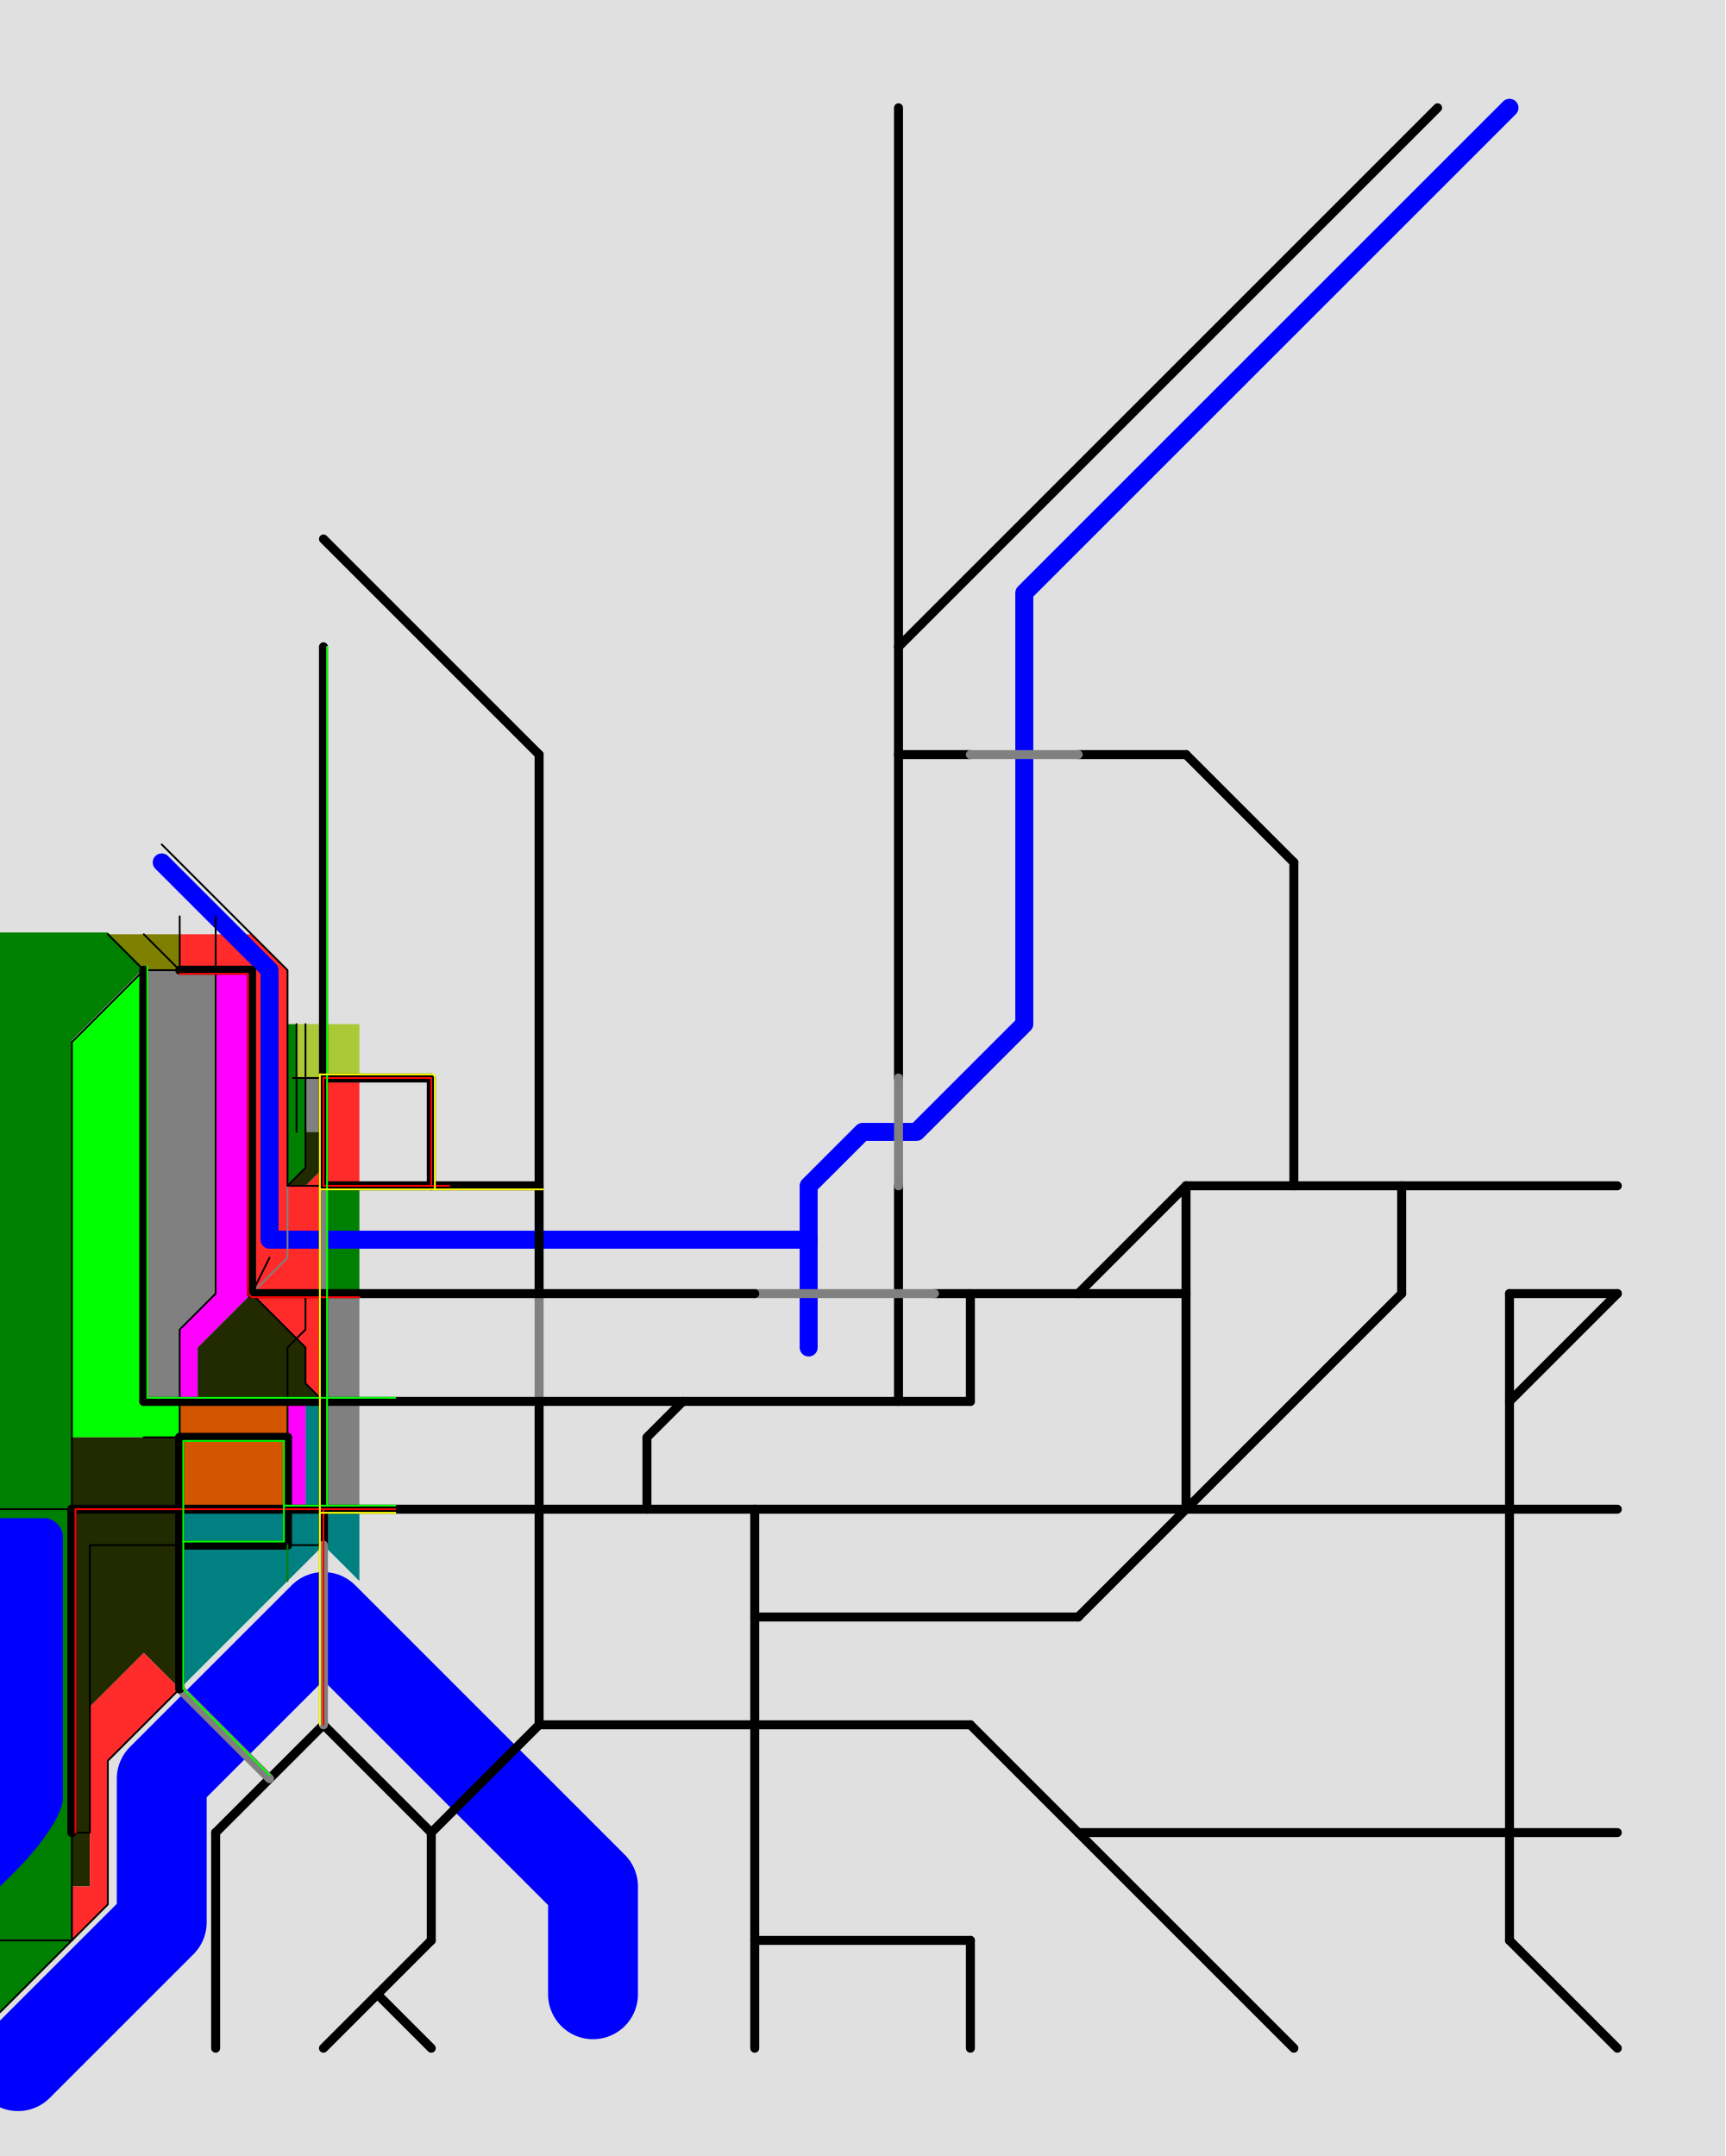
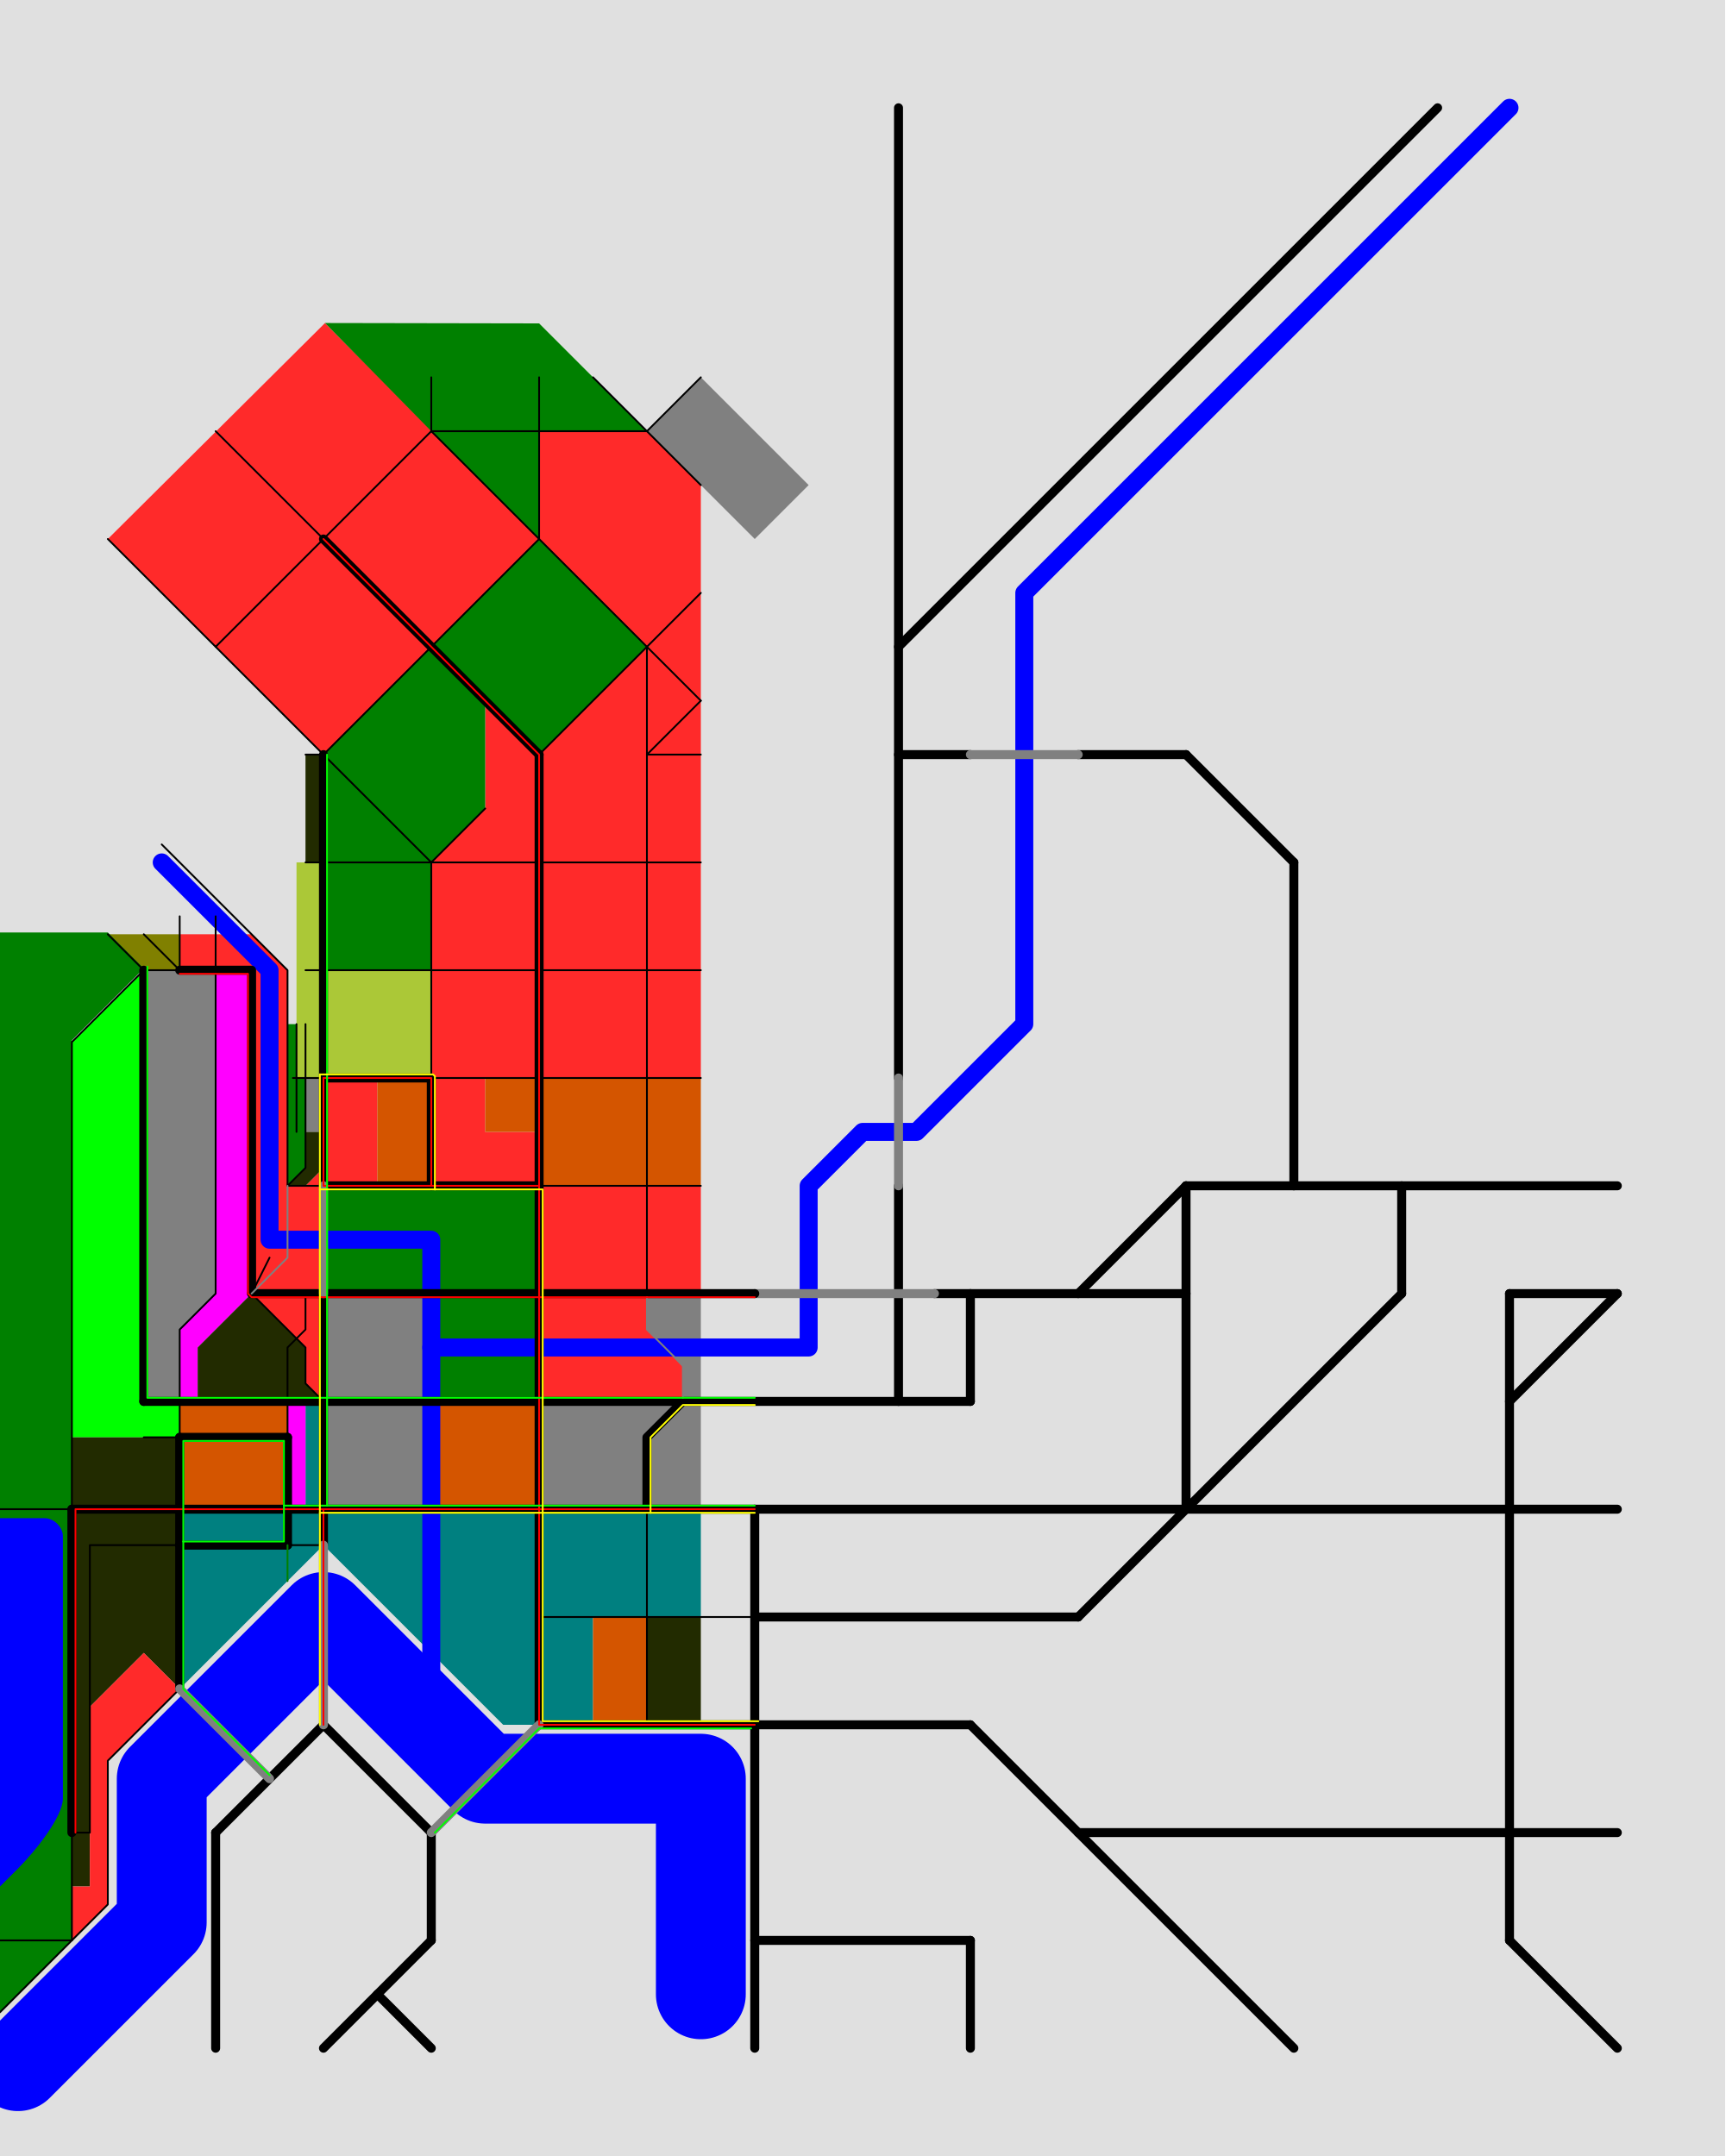
<svg xmlns="http://www.w3.org/2000/svg" width="960" height="1200" viewbox="0 0 1000 1000" version="1.1" id="svg1">
  <defs id="defs1" />
  <g id="g1" style="display:inline;stroke-width:1.059">
    <rect width="100%" height="100%" fill="#e0e0e0" id="land" x="0" y="0" />
  </g>
  <g id="layer3" style="display:inline">
-     <path style="fill:#ff2a2a;stroke:none;stroke-width:1;stroke-linecap:round;stroke-linejoin:round;stroke-dasharray:none" d="m 100,540 v -20 h 40 l 20,20 v 120 h 10 l 10,-10 v -50 h 20 v 60 H 180 V 780 L 170,770 V 750 L 140,720 V 540 Z" id="path52" />
+     <path style="fill:#ff2a2a;stroke:none;stroke-width:1;stroke-linecap:round;stroke-linejoin:round;stroke-dasharray:none" d="m 100,540 v -20 h 40 l 20,20 v 120 h 10 l 10,-10 v -50 h 30 v 60 H 180 V 780 L 170,770 V 750 L 140,720 V 540 Z" id="path52" />
    <path style="fill:#808080;stroke:none;stroke-width:1;stroke-linecap:round;stroke-linejoin:round;stroke-dasharray:none" d="m 120,540 v 180 l -20,20 v 40 H 80 V 540 Z" id="path53" />
    <path style="fill:#808000;stroke:none;stroke-width:1;stroke-linecap:round;stroke-linejoin:round;stroke-dasharray:none" d="m 80,540 h 20 V 520 H 60 Z" id="path55" />
    <path style="fill:#00ff00;stroke:none;stroke-width:1;stroke-linecap:round;stroke-linejoin:round;stroke-dasharray:none" d="m 80,540 -40,40 v 220 h 60 V 780 H 80 Z" id="path59" />
    <path style="fill:#008000;stroke:none;stroke-width:1;stroke-linecap:round;stroke-linejoin:round;stroke-dasharray:none" d="m 80,539 -40,40 v 501 L 0,1120 V 519 h 60 z" id="path60" />
    <path style="fill:#222b00;stroke:none;stroke-width:1;stroke-linecap:round;stroke-linejoin:round;stroke-dasharray:none" d="M 40,1050 V 800 h 60 V 940 L 80,920 50,950 v 100 z" id="path62" />
    <path style="fill:#ff2a2a;stroke:none;stroke-width:1;stroke-linecap:round;stroke-linejoin:round;stroke-dasharray:none" d="M 40,1050 H 50 V 950 l 30,-30 20,20 -40,40 v 80 l -20,20 z" id="path68" />
    <path style="fill:#ff00ff;stroke:none;stroke-width:1;stroke-linecap:round;stroke-linejoin:round;stroke-dasharray:none" d="m 120,540 v 180 l -20,20 v 40 h 10 v -30 l 30,-30 -2,-178 z" id="path83" />
    <path style="fill:#d45500;stroke:none;stroke-width:1;stroke-linecap:round;stroke-linejoin:round;stroke-dasharray:none" d="m 100,780 h 60 v 60 h -60 z" id="path85" />
-     <path style="fill:#008080;stroke:none;stroke-width:5;stroke-linecap:round;stroke-linejoin:round;stroke-dasharray:none" d="M 100,940 V 840 h 70 v -60 h 10 v 60 h 20 v 40 l -20,-20 z" id="path89" />
+     <path style="fill:#008080;stroke:none;stroke-width:5;stroke-linecap:round;stroke-linejoin:round;stroke-dasharray:none" d="M 100,940 V 840 h 70 v -60 h 10 v 60 h 210 v 60 h -60 v 60 H 280 L 180,860 Z" id="path89" />
    <path style="fill:#222b00;stroke:none;stroke-width:1;stroke-linecap:round;stroke-linejoin:round;stroke-dasharray:none" d="m 110,540 v -30 l 30,-30 30,30 v 20 l 10,10 z" id="path95" transform="translate(0,240)" />
    <path style="fill:#ff00ff;stroke:none;stroke-width:1;stroke-linecap:round;stroke-linejoin:round;stroke-dasharray:none" d="m 160,780 v 60 h 10 v -60 z" id="path97" />
-     <path style="fill:#008000;stroke:none;stroke-width:1;stroke-linecap:round;stroke-linejoin:round;stroke-dasharray:none" d="m 180,660 v 60 h 20 v -60 z" id="path105" />
-     <path style="fill:#808080;stroke:none;stroke-width:1;stroke-linecap:round;stroke-linejoin:round;stroke-dasharray:none" d="m 180,720 h 20 v 120 h -20 z" id="path106" />
+     <path style="fill:#008000;stroke:none;stroke-width:1;stroke-linecap:round;stroke-linejoin:round;stroke-dasharray:none" d="m 180,660 v 60 h 120 v -60 z" id="path105" />
+     <path style="fill:#808080;stroke:none;stroke-width:1;stroke-linecap:round;stroke-linejoin:round;stroke-dasharray:none" d="m 180,720 h 60 v 120 h -60 z" id="path106" />
    <path style="fill:#808080;stroke:none;stroke-width:1;stroke-linecap:round;stroke-linejoin:round;stroke-dasharray:none" d="m 180,630 v -30 h -10 v 30 z" id="path113" />
-     <path style="fill:#abc837;stroke:none;stroke-width:1;stroke-linecap:round;stroke-linejoin:round;stroke-dasharray:none" d="m 165,600 v -30 h 35 v 30 z" id="path114" />
+     <path style="fill:#abc837;stroke:none;stroke-width:1;stroke-linecap:round;stroke-linejoin:round;stroke-dasharray:none" d="M 165,600 V 480 h 15 v 60 h 60 v 60 z" id="path114" />
    <path style="fill:#008000;stroke:none;stroke-width:1;stroke-linecap:round;stroke-linejoin:round;stroke-dasharray:none" d="m 160,660 10,-10 v -50 h -5 v -30 h -5 z" id="path117" />
    <path style="fill:#222b00;stroke:none;stroke-width:1;stroke-linecap:round;stroke-linejoin:round;stroke-dasharray:none" d="m 160,660 h 10 l 10,-10 v -20 h -10 v 20 z" id="path116" />
+     <path style="fill:#008000;stroke:none;stroke-linecap:round;stroke-linejoin:round" d="m 240,720 v 60 h 60 v -60 z" id="path13" />
+     <path style="fill:#d45500;stroke:none;stroke-linecap:round;stroke-linejoin:round" d="m 240,840 v -60 h 60 v 62 z" id="path100" />
+     <path style="fill:#d45500;stroke:none;stroke-linecap:round;stroke-linejoin:round" d="m 210,600 v 60 h 30 v -60 z" id="path130" />
+     <path style="fill:#ff2a2a;stroke:none;stroke-linecap:round;stroke-linejoin:round" d="m 240,480 v 180 h 60 V 630 H 270 V 600 H 390 V 270 l -30,-30 h -60 v 60 l 60,60 -60,60 -30,-30 v 60 z" id="path131" />
+     <path style="fill:#008000;stroke:none;stroke-linecap:round;stroke-linejoin:round" d="m 240,540 h -60 v -90 -30 l 120,-120 60,60 -60,60 -30,-30 v 60 l -30,30 z" id="path135" />
+     <path style="fill:#222b00;stroke:none;stroke-linecap:round;stroke-linejoin:round" d="m 180,480 h -10 v -60 h 10 z" id="path139" />
+     <path style="fill:#d45500;stroke:none;stroke-width:1;stroke-linecap:round;stroke-linejoin:round;stroke-dasharray:none" d="m 300,630 h -30 v -30 h 120 v 60 h -90 z" id="path142" />
+     <path style="fill:#ff2a2a;stroke:none;stroke-width:1;stroke-linecap:round;stroke-linejoin:round;stroke-dasharray:none" d="m 300,660 v 120 h 80 v -20 l -20,-21 v -19 h 30 v -60 z" id="path143" />
+     <path style="fill:#808080;stroke:none;stroke-width:1;stroke-linecap:round;stroke-linejoin:round;stroke-dasharray:none" d="m 300,840 v -60 h 80 v -19 l -20,-21 v -20 h 30 v 120 z" id="path145" />
+     <path style="fill:#ff2a2a;stroke:none;stroke-width:1;stroke-linecap:round;stroke-linejoin:round;stroke-dasharray:none" d="M 180,420 300,300 180.859,179.787 60,300 Z" id="path159" />
+     <path style="fill:#808080;stroke:none;stroke-width:1;stroke-linecap:round;stroke-linejoin:round;stroke-dasharray:none" d="m 360,240 60,60 30,-30 -60,-60 z" id="path171" />
+     <path style="fill:#008000;stroke:none;stroke-width:1;stroke-linecap:round;stroke-linejoin:round;stroke-dasharray:none" d="m 300,240 h 60 L 300,180 180.859,179.787 240,240 l 60,60 z" id="path172" />
+     <path style="fill:#d45500;stroke:none;stroke-linecap:round;stroke-linejoin:round" d="m 330,960 v -60 h 30 v 62 z" id="path177" />
+     <path style="fill:#222b00;stroke:none;stroke-linecap:round;stroke-linejoin:round" d="m 390,900 h -30 v 60 h 30 z" id="path178" />
  </g>
  <g id="layer2" style="display:inline">
-     <path style="fill:none;stroke:#0000ff;stroke-width:50;stroke-linecap:round;stroke-linejoin:round;stroke-dasharray:none;stroke-dashoffset:0" d="m 10,1150 30,-30 50,-50 v -80 l 30,-30 30,-30 30,-30 30,30 60,60 60,60 v 60" id="path75" />
-     <path style="fill:none;stroke:#0000ff;stroke-width:10;stroke-linecap:round;stroke-linejoin:round;stroke-dasharray:none;stroke-dashoffset:0" d="M 840,60 570,330 v 90 150 l -60,60 h -10 -20 l -30,30 v 30" id="path77" />
-     <path style="fill:none;stroke:#0000ff;stroke-width:10;stroke-linecap:round;stroke-linejoin:round;stroke-dasharray:none;stroke-dashoffset:0" d="m 90,480 20,20 40,40 v 150 h 30 120 150 v 30 30" id="path76" />
+     <path style="fill:none;stroke:#0000ff;stroke-width:50;stroke-linecap:round;stroke-linejoin:round;stroke-dasharray:none;stroke-dashoffset:0" d="m 10,1150 30,-30 50,-50 v -80 l 30,-30 30,-30 30,-30 30,30 60,60 h 120 v 120" id="path75" />
+     <path style="fill:none;stroke:#0000ff;stroke-width:10;stroke-linecap:round;stroke-linejoin:round;stroke-dasharray:none;stroke-dashoffset:0" d="M 840,60 570,330 v 90 150 l -60,60 h -10 -20 l -30,30 v 90 H 240" id="path77" />
+     <path style="fill:none;stroke:#0000ff;stroke-width:10;stroke-linecap:round;stroke-linejoin:round;stroke-dasharray:none;stroke-dashoffset:0" d="m 90,480 20,20 40,40 v 150 h 30 60 v 60 200" id="path76" />
    <path style="color:#000000;font-style:normal;font-variant:normal;font-weight:normal;font-stretch:normal;font-size:medium;line-height:normal;font-family:sans-serif;font-variant-ligatures:normal;font-variant-position:normal;font-variant-caps:normal;font-variant-numeric:normal;font-variant-alternates:normal;font-variant-east-asian:normal;font-feature-settings:normal;font-variation-settings:normal;text-indent:0;text-align:start;text-decoration-line:none;text-decoration-style:solid;text-decoration-color:#000000;letter-spacing:normal;word-spacing:normal;text-transform:none;writing-mode:lr-tb;direction:ltr;text-orientation:mixed;dominant-baseline:auto;baseline-shift:baseline;text-anchor:start;white-space:normal;shape-padding:0;shape-margin:0;inline-size:0;clip-rule:nonzero;display:inline;overflow:visible;visibility:visible;isolation:auto;mix-blend-mode:normal;color-interpolation:sRGB;color-interpolation-filters:linearRGB;solid-color:#000000;solid-opacity:1;vector-effect:none;fill:#0000ff;fill-opacity:1;fill-rule:nonzero;stroke:none;stroke-linecap:round;stroke-linejoin:round;stroke-miterlimit:4;stroke-dasharray:none;stroke-dashoffset:0;stroke-opacity:1;-inkscape-stroke:none;color-rendering:auto;image-rendering:auto;shape-rendering:auto;text-rendering:auto;enable-background:accumulate;stop-color:#000000;stop-opacity:1" d="m 0,845 h 25 c 5,0 10,5 10,10 v 146 c 0,10 -15,29 -25,39 l -10,10 z" id="path64" />
  </g>
  <g id="layer1" transform="translate(0,240)">
    <path style="fill:none;stroke:#000000;stroke-width:5;stroke-linecap:round;stroke-linejoin:round;stroke-dasharray:none;stroke-dashoffset:0" d="M 540,420 H 500" id="path78" transform="translate(0,-240)" />
    <path style="fill:none;stroke:#000000;stroke-width:5;stroke-linecap:round;stroke-linejoin:round" d="M 120,780 V 900" id="path5" />
    <path style="fill:none;stroke:#000000;stroke-width:5;stroke-linecap:round;stroke-linejoin:round" d="m 180,900 30,-30 30,-30" id="path6" />
    <path style="fill:none;stroke:#000000;stroke-width:5;stroke-linecap:round;stroke-linejoin:round" d="m 240,780 v 60" id="path7" />
    <path style="fill:none;stroke:#000000;stroke-width:5;stroke-linecap:round;stroke-linejoin:round" d="m 180,720 60,60" id="path8" />
    <path style="fill:none;stroke:#000000;stroke-width:5;stroke-linecap:round;stroke-linejoin:round" d="m 120,780 30,-30 30,-30" id="path9" />
-     <path style="fill:none;stroke:#000000;stroke-width:5;stroke-linecap:round;stroke-linejoin:round" d="m 240,360 v 60" id="path16" />
-     <path style="fill:none;stroke:#000000;stroke-width:5;stroke-linecap:round;stroke-linejoin:round" d="M 180,60 300,180" id="path17" />
-     <path style="fill:none;stroke:#000000;stroke-width:5;stroke-linecap:round;stroke-linejoin:round" d="m 300,180 v 240 60" id="path18" />
-     <path style="fill:none;stroke:#000000;stroke-width:5;stroke-linecap:round;stroke-linejoin:round" d="m 240,780 60,-60" id="path19" />
    <path style="fill:none;stroke:#000000;stroke-width:5;stroke-linecap:round;stroke-linejoin:round" d="m 210,870 30,30" id="path20" />
-     <path style="fill:none;stroke:#000000;stroke-width:5;stroke-linecap:round;stroke-linejoin:round" d="m 360,600 v -40 l 20,-20" id="path21" />
    <path style="fill:none;stroke:#000000;stroke-width:5;stroke-linecap:round;stroke-linejoin:round" d="m 420,600 v 60 60 120 60" id="path22" />
    <path style="fill:none;stroke:#000000;stroke-width:5;stroke-linecap:round;stroke-linejoin:round" d="m 540,840 v 60" id="path23" />
    <path style="fill:none;stroke:#000000;stroke-width:5;stroke-linecap:round;stroke-linejoin:round" d="m 540,480 v 60" id="path24" />
    <path style="fill:none;stroke:#000000;stroke-width:5;stroke-linecap:round;stroke-linejoin:round" d="M 420,840 H 540" id="path25" />
-     <path style="fill:none;stroke:#000000;stroke-width:5;stroke-linecap:round;stroke-linejoin:round" d="M 300,720 H 420 540" id="path26" />
-     <path style="fill:none;stroke:#000000;stroke-width:5;stroke-linecap:round;stroke-linejoin:round" d="M 420,660 H 600" id="path27" />
    <path style="fill:none;stroke:#000000;stroke-width:5;stroke-linecap:round;stroke-linejoin:round" d="m 660,420 -60,60" id="path31" />
    <path style="fill:none;stroke:#000000;stroke-width:5;stroke-linecap:round;stroke-linejoin:round" d="M 600,660 660,600 780,480" id="path34" />
    <path style="fill:none;stroke:#000000;stroke-width:5;stroke-linecap:round;stroke-linejoin:round" d="m 780,420 v 60" id="path35" />
    <path style="fill:none;stroke:#000000;stroke-width:5;stroke-linecap:round;stroke-linejoin:round" d="M 660,600 V 480 420" id="path36" />
    <path style="fill:none;stroke:#000000;stroke-width:5;stroke-linecap:round;stroke-linejoin:round" d="M 900,420 H 780 720 660" id="path37" />
    <path style="fill:none;stroke:#000000;stroke-width:5;stroke-linecap:round;stroke-linejoin:round" d="m 540,720 60,60 120,120" id="path38" />
    <path style="fill:none;stroke:#000000;stroke-width:5;stroke-linecap:round;stroke-linejoin:round" d="m 600,780 h 240 60" id="path39" />
    <path style="fill:none;stroke:#000000;stroke-width:5;stroke-linecap:round;stroke-linejoin:round" d="m 840,480 v 60 60 180 60" id="path40" />
    <path style="fill:none;stroke:#000000;stroke-width:5;stroke-linecap:round;stroke-linejoin:round" d="M 900,900 840,840" id="path41" />
    <path style="fill:none;stroke:#000000;stroke-width:5;stroke-linecap:round;stroke-linejoin:round" d="m 840,540 60,-60" id="path42" />
    <path style="fill:none;stroke:#000000;stroke-width:5;stroke-linecap:round;stroke-linejoin:round" d="m 840,480 h 60" id="path43" />
    <path style="fill:none;stroke:#000000;stroke-width:5;stroke-linecap:round;stroke-linejoin:round" d="M 720,420 V 240" id="path44" />
    <path style="fill:none;stroke:#000000;stroke-width:5;stroke-linecap:round;stroke-linejoin:round" d="m 660,180 60,60" id="path45" />
    <path style="fill:none;stroke:#000000;stroke-width:5;stroke-linecap:round;stroke-linejoin:round" d="m 600,180 h 60" id="path46" />
    <path style="fill:none;stroke:#000000;stroke-width:5;stroke-linecap:round;stroke-linejoin:round" d="M 500,120 800,-180" id="path47" />
    <path style="fill:none;stroke:#000000;stroke-width:5;stroke-linecap:round;stroke-linejoin:round" d="m 500,-180 v 300 60 180" id="path48" />
    <path style="fill:none;stroke:#000000;stroke-width:5;stroke-linecap:round;stroke-linejoin:round" d="M 500,540 V 480 420" id="path49" />
    <path style="fill:none;stroke:#808080;stroke-width:5;stroke-linecap:round;stroke-linejoin:round;stroke-dasharray:none;stroke-dashoffset:0" d="m 500,360 v 60" id="path50" />
    <path style="fill:none;stroke:#000000;stroke-width:5;stroke-linecap:round;stroke-linejoin:round;stroke-dasharray:none;stroke-dashoffset:0" d="M 660,480 H 600 540 520" id="path69" />
    <path style="fill:none;stroke:#808080;stroke-width:5;stroke-linecap:round;stroke-linejoin:round;stroke-dasharray:none;stroke-dashoffset:0" d="m 420,480 h 80 20" id="path70" />
-     <path style="fill:none;stroke:#000000;stroke-width:5;stroke-linecap:round;stroke-linejoin:round;stroke-dasharray:none;stroke-dashoffset:0" d="M 300,720 V 600 540" id="path71" />
-     <path style="fill:none;stroke:#808080;stroke-width:5;stroke-linecap:round;stroke-linejoin:round;stroke-dasharray:none;stroke-dashoffset:0" d="m 300,480 v 60" id="path72" />
    <path style="fill:none;stroke:#808080;stroke-width:5;stroke-linecap:round;stroke-linejoin:round;stroke-dasharray:none;stroke-dashoffset:0" d="M 600,180 H 540" id="path79" />
+     <g id="layer20" transform="translate(0,-240)">
+       <path style="fill:none;stroke:#000000;stroke-linecap:round;stroke-linejoin:round" d="M 360,960 V 900 840" id="path158" />
+       <path style="fill:none;stroke:#000000;stroke-width:5;stroke-linecap:round;stroke-linejoin:round" d="m 360,600 v -40 l 20,-20" id="path21" transform="translate(0,240)" />
+     </g>
+     <path style="fill:none;stroke:#000000;stroke-width:1;stroke-linecap:round;stroke-linejoin:round;stroke-dasharray:none" d="M 390,150 360,120 300,60 240,0" id="path167" />
+     <path style="fill:none;stroke:#000000;stroke-width:1;stroke-linecap:round;stroke-linejoin:round;stroke-dasharray:none" d="M 390,180 H 360" id="path166" />
+     <path style="fill:none;stroke:#000000;stroke-width:1;stroke-linecap:round;stroke-linejoin:round;stroke-dasharray:none" d="m 360,420 30,-30" id="path165" transform="translate(0,-240)" />
+     <path style="fill:none;stroke:#000000;stroke-width:1;stroke-linecap:round;stroke-linejoin:round;stroke-dasharray:none" d="M 360,480 V 420 360 300 240 180 120" id="path163" />
+     <path style="fill:none;stroke:#000000;stroke-width:1;stroke-linecap:round;stroke-linejoin:round;stroke-dasharray:none" d="M 360,0 H 300 240" id="path170" />
+     <path style="fill:none;stroke:#000000;stroke-width:1;stroke-linecap:round;stroke-linejoin:round;stroke-dasharray:none" d="M 390,30 360,0 330,-30" id="path169" />
+     <path style="fill:none;stroke:#000000;stroke-width:1;stroke-linecap:round;stroke-linejoin:round;stroke-dasharray:none" d="m 360,240 30,-30" id="path168" transform="translate(0,-240)" />
+     <path style="fill:none;stroke:#000000;stroke-width:1;stroke-linecap:round;stroke-linejoin:round;stroke-dasharray:none" d="M 240,-30 V 0" id="path174" />
+     <path style="fill:none;stroke:#000000;stroke-width:1;stroke-linecap:round;stroke-linejoin:round;stroke-dasharray:none" d="M 300,60 V 0 -30" id="path173" />
+     <path style="fill:none;stroke:#000000;stroke-width:5;stroke-linecap:round;stroke-linejoin:round" d="m 300,720 h 60 60 120" id="path26" />
+     <g id="layer17" transform="translate(0,-240)">
+       <path style="fill:none;stroke:#000000;stroke-width:1;stroke-linecap:round;stroke-linejoin:round;stroke-dasharray:none" d="m 300,660 h 60 60" id="path147" transform="translate(0,240)" />
+       <path style="fill:none;stroke:#000000;stroke-width:5;stroke-linecap:round;stroke-linejoin:round" d="M 420,660 H 600" id="path27" transform="translate(0,240)" />
+     </g>
+     <path style="fill:none;stroke:#000000;stroke-width:5;stroke-linecap:round;stroke-linejoin:round;stroke-dasharray:none" d="M 300,720 V 660 600" id="path146" />
+     <path style="fill:none;stroke:#000000;stroke-width:5;stroke-linecap:round;stroke-linejoin:round;stroke-dasharray:none" d="M 300,720 H 420" id="path162" transform="translate(0,-240)" />
+     <path style="fill:none;stroke:#000000;stroke-width:5;stroke-linecap:round;stroke-linejoin:round;stroke-dasharray:none;stroke-dashoffset:0" d="M 300,600 V 540 480 420" id="path71" />
+     <path style="fill:none;stroke:#000000;stroke-width:1;stroke-linecap:round;stroke-linejoin:round;stroke-dasharray:none" d="m 300,420 h 60 30" id="path144" />
+     <path style="fill:none;stroke:#000000;stroke-width:1;stroke-linecap:round;stroke-linejoin:round;stroke-dasharray:none" d="M 390,240 H 360 300" id="path141" />
+     <path style="fill:none;stroke:#000000;stroke-linecap:round;stroke-linejoin:round;stroke-width:5;stroke-dasharray:none" d="M 300,660 V 600 540 480 420" id="path140" transform="translate(0,-240)" />
+     <path style="fill:none;stroke:#000000;stroke-width:1;stroke-linecap:round;stroke-linejoin:round;stroke-dasharray:none" d="m 300,180 60,-60 30,-30" id="path157" />
+     <path style="fill:none;stroke:#000000;stroke-width:1;stroke-linecap:round;stroke-linejoin:round;stroke-dasharray:none" d="m 240,0 -60,60 -60,60" id="path175" />
+     <g id="layer19" transform="translate(0,-240)">
+       <path style="fill:none;stroke:#000000;stroke-width:1;stroke-linecap:round;stroke-linejoin:round;stroke-dasharray:none" d="m 120,240 60,60" id="path176" />
+       <path style="fill:none;stroke:#000000;stroke-width:5;stroke-linecap:round;stroke-linejoin:round" d="M 180,60 300,180" id="path17" transform="translate(0,240)" />
+     </g>
+     <g id="layer16" transform="translate(0,-240)">
+       <path style="fill:none;stroke:#000000;stroke-width:5;stroke-linecap:round;stroke-linejoin:round" d="m 240,360 v 60" id="path16" transform="translate(0,240)" />
+       <path style="fill:none;stroke:#000000;stroke-linecap:round;stroke-linejoin:round" d="M 240,600 V 540 480" id="path132" />
+     </g>
    <path style="fill:none;stroke:#000000;stroke-width:5;stroke-linecap:round;stroke-linejoin:round;stroke-dasharray:none;stroke-dashoffset:0" d="M 180,620 V 600 540 480" id="path73" />
-     <path style="fill:none;stroke:#808080;stroke-width:5;stroke-linecap:round;stroke-linejoin:round;stroke-dasharray:none;stroke-dashoffset:0" d="M 180,480 V 420" id="path74" />
    <path style="fill:none;stroke:#000000;stroke-width:5;stroke-linecap:round;stroke-linejoin:round" d="m 180,420 h 60 60" id="path32" />
    <g id="layer15" transform="translate(0,-240)">
      <path style="fill:none;stroke:#000000;stroke-width:1;stroke-linecap:round;stroke-linejoin:round;stroke-dasharray:none" d="M 180,360 H 170" id="path108" transform="translate(0,240)" />
      <path style="fill:none;stroke:#000000;stroke-width:5;stroke-linecap:round;stroke-linejoin:round" d="M 240,360 H 180" id="path33" transform="translate(0,240)" />
-     </g>
-     <path style="fill:none;stroke:#000000;stroke-width:5;stroke-linecap:round;stroke-linejoin:round" d="m 180,120 v 240 60" id="path15" />
+       <path style="fill:none;stroke:#000000;stroke-linecap:round;stroke-linejoin:round" d="m 240,600 h 60 60 30" id="path133" />
+     </g>
+     <path style="fill:none;stroke:#000000;stroke-linecap:round;stroke-linejoin:round" d="m 170,300 h 10 60 60 60 30" id="path134" />
+     <path style="fill:none;stroke:#000000;stroke-linecap:round;stroke-linejoin:round" d="m 240,240 30,-30" id="path136" />
+     <path style="fill:none;stroke:#000000;stroke-linecap:round;stroke-linejoin:round" d="M 300,480 H 240 180 170" id="path137" transform="translate(0,-240)" />
+     <path style="fill:none;stroke:#000000;stroke-linecap:round;stroke-linejoin:round" d="M 240,480 180,420 120,360 60,300" id="path138" transform="translate(0,-240)" />
+     <path style="fill:none;stroke:#000000;stroke-width:5;stroke-linecap:round;stroke-linejoin:round" d="m 180,180 v 120 60 60" id="path15" />
    <g id="layer14" transform="translate(0,-240)">
      <path style="fill:none;stroke:#000000;stroke-width:5;stroke-linecap:round;stroke-linejoin:round" d="m 100,620 h 60" id="path11" transform="translate(0,240)" />
      <path style="fill:none;stroke:#000000;stroke-width:1;stroke-linecap:round;stroke-linejoin:round;stroke-dasharray:none" d="M 180,860 H 160" id="path98" />
    </g>
    <g id="layer13" transform="translate(0,-240)">
      <path style="fill:none;stroke:#000000;stroke-width:5;stroke-linecap:round;stroke-linejoin:round" d="m 160,560 v 40 20" id="path4" transform="translate(0,240)" />
      <path style="fill:none;stroke:#000000;stroke-width:1;stroke-linecap:round;stroke-linejoin:round;stroke-dasharray:none" d="m 160,560 v -20 -30 l 5,-5 5,-5 v -20" id="path96" transform="translate(0,240)" />
      <path style="fill:none;stroke:#008000;stroke-width:1;stroke-linecap:round;stroke-linejoin:round;stroke-dasharray:none" d="m 160,860 v 20" id="path99" />
    </g>
+     <path style="fill:none;stroke:#000000;stroke-width:5;stroke-linecap:round;stroke-linejoin:round" d="m 100,600 h 60 20 120 60 60 240 180 60" id="path28" />
    <path style="fill:none;stroke:#000000;stroke-width:1;stroke-linecap:round;stroke-linejoin:round;stroke-dasharray:none" d="m 140,480 30,30 v 20 l 10,10" id="path93" />
    <path style="fill:none;stroke:#000000;stroke-width:1;stroke-linecap:round;stroke-linejoin:round;stroke-dasharray:none" d="m 140,720 10,-20" id="path94" transform="translate(0,-240)" />
-     <path style="fill:none;stroke:#808080;stroke-width:1;stroke-linecap:round;stroke-linejoin:round;stroke-dasharray:none" d="m 140,720 20,-20 v -40" id="path92" transform="translate(0,-240)" />
    <path style="display:inline;fill:none;stroke:#000000;stroke-width:1;stroke-linecap:round;stroke-linejoin:round;stroke-dasharray:none" d="m 160,660 10,-10 v -50 -30" id="path115" transform="translate(0,-240)" />
-     <path style="fill:none;stroke:#000000;stroke-width:5;stroke-linecap:round;stroke-linejoin:round" d="m 140,480 h 40 120 120" id="path30" />
-     <path style="fill:none;stroke:#808080;stroke-width:5;stroke-linecap:round;stroke-linejoin:round" d="m 100,700 50,50" id="path10" />
+     <path style="fill:none;stroke:#000000;stroke-width:5;stroke-linecap:round;stroke-linejoin:round" d="m 140,480 h 40 120" id="path30" />
    <path style="fill:none;stroke:#000000;stroke-width:5;stroke-linecap:round;stroke-linejoin:round;stroke-dasharray:none" d="M 100,700 V 620" id="path91" />
    <path style="fill:none;stroke:#000000;stroke-width:5;stroke-linecap:round;stroke-linejoin:round;stroke-dasharray:none" d="M 100,620 V 600" id="path90" />
-     <path style="fill:none;stroke:#000000;stroke-width:5;stroke-linecap:round;stroke-linejoin:round" d="m 100,600 h 60 20 120 60 60 240 180 60" id="path28" />
    <g id="layer12">
      <path style="fill:none;stroke:#000000;stroke-width:5;stroke-linecap:round;stroke-linejoin:round" d="m 100,560 h 60" id="path12" />
      <path style="fill:none;stroke:#000000;stroke-width:1;stroke-linecap:round;stroke-linejoin:round;stroke-dasharray:none" d="m 80,560 h 20" id="path87" />
    </g>
    <g id="layer11" transform="translate(0,-240)">
      <path style="fill:none;stroke:#000000;stroke-width:1;stroke-linecap:round;stroke-linejoin:round;stroke-dasharray:none" d="m 100,540 v 20" id="path86" transform="translate(0,240)" />
      <path style="fill:none;stroke:#000000;stroke-width:5;stroke-linecap:round;stroke-linejoin:round" d="m 100,560 v 40" id="path3" transform="translate(0,240)" />
    </g>
    <path style="fill:none;stroke:#000000;stroke-width:1;stroke-linecap:round;stroke-linejoin:round;stroke-dasharray:none" d="m 120,300 v 180 l -20,20 v 40" id="path84" />
    <path style="fill:none;stroke:#000000;stroke-width:1;stroke-linecap:round;stroke-linejoin:round;stroke-dasharray:none" d="M 120,540 V 510" id="path82" transform="translate(0,-240)" />
    <path style="display:inline;fill:none;stroke:#000000;stroke-width:1;stroke-linecap:round;stroke-linejoin:round;stroke-dasharray:none" d="m 163,600 h 2 5" id="path118" transform="translate(0,-240)" />
    <path style="fill:none;stroke:#000000;stroke-width:1;stroke-linecap:round;stroke-linejoin:round;stroke-dasharray:none" d="M 0,840 H 40" id="path81" />
    <path style="fill:none;stroke:#000000;stroke-width:1;stroke-linecap:round;stroke-linejoin:round;stroke-dasharray:none" d="m 100,700 -40,40 v 80 L 40,840 0,880" id="path80" />
    <path style="fill:none;stroke:#000000;stroke-width:1;stroke-linecap:round;stroke-linejoin:round;stroke-dasharray:none" d="M 40,780 H 50 V 620 h 50" id="path66" />
    <g id="layer10" transform="translate(0,-240)">
      <path style="fill:none;stroke:#000000;stroke-width:1;stroke-linecap:round;stroke-linejoin:round;stroke-dasharray:none" d="M 0,840 H 40" id="path65" />
      <path style="fill:none;stroke:#000000;stroke-width:5;stroke-linecap:round;stroke-linejoin:round;stroke-dasharray:none" d="m 40,840 h 60" id="path88" />
    </g>
    <g id="layer8" transform="translate(0,-240)">
      <path style="fill:none;stroke:#000000;stroke-width:5;stroke-linecap:round;stroke-linejoin:round" d="M 40,600 V 780" id="path1" transform="translate(0,240)" />
      <path style="fill:none;stroke:#000000;stroke-width:1;stroke-linecap:round;stroke-linejoin:round;stroke-dasharray:none" d="M 80,300 40,340 V 600" id="path58" transform="translate(0,240)" />
      <path style="fill:none;stroke:#000000;stroke-width:1;stroke-linecap:round;stroke-linejoin:round;stroke-dasharray:none" d="m 40,1020 v 60" id="path67" />
    </g>
    <g id="layer9" transform="translate(0,-240)">
      <path style="fill:none;stroke:#000000;stroke-width:5;stroke-linecap:round;stroke-linejoin:round" d="M 80,540 V 300" id="path2" transform="translate(0,240)" />
      <path style="fill:none;stroke:#000000;stroke-width:1;stroke-linecap:round;stroke-linejoin:round;stroke-dasharray:none" d="M 80,300 60,280" id="path61" transform="translate(0,240)" />
      <path style="fill:none;stroke:#000000;stroke-width:5;stroke-linecap:round;stroke-linejoin:round" d="m 80,540 h 20 80 120 80 40 60 60" id="path29" transform="translate(0,240)" />
    </g>
    <path style="fill:none;stroke:#000000;stroke-width:5;stroke-linecap:round;stroke-linejoin:round" d="m 100,300 h 20 20 v 180" id="path14" />
    <path style="fill:none;stroke:#000000;stroke-width:1;stroke-linecap:round;stroke-linejoin:round;stroke-dasharray:none" d="m 80,300 h 20 v -30" id="path51" />
    <path style="fill:none;stroke:#000000;stroke-width:1;stroke-linecap:round;stroke-linejoin:round;stroke-dasharray:none" d="M 100,300 80,280" id="path54" />
    <path style="fill:none;stroke:#000000;stroke-width:1;stroke-linecap:round;stroke-linejoin:round;stroke-dasharray:none" d="m 90,230 70,70 v 120 h 20" id="path107" />
    <path style="fill:none;stroke:#000000;stroke-width:1;stroke-linecap:round;stroke-linejoin:round;stroke-dasharray:none" d="m 165,330 v 30" id="path119" />
    <path style="fill:none;stroke:#000000;stroke-width:1;stroke-linecap:round;stroke-linejoin:round;stroke-dasharray:none" d="M 165,390 V 360" id="path120" />
-     <path style="fill:none;stroke:#808080;stroke-width:5;stroke-linecap:round;stroke-linejoin:round;stroke-dasharray:none" d="M 180,620 V 720" id="path123" />
+     <path style="fill:none;stroke:#000000;stroke-width:1;stroke-linecap:round;stroke-linejoin:round;stroke-dasharray:none" d="m 180,180 60,-60 60,-60" id="path160" />
+     <path style="fill:none;stroke:#000000;stroke-width:1;stroke-linecap:round;stroke-linejoin:round;stroke-dasharray:none" d="m 170,180 h 10" id="path161" />
+     <g id="layer18" transform="translate(0,-240)">
+       <path style="fill:none;stroke:#808080;stroke-width:5;stroke-linecap:round;stroke-linejoin:round" d="m 240,780 60,-60" id="path19" transform="translate(0,240)" />
+       <path style="fill:none;stroke:#808080;stroke-width:5;stroke-linecap:round;stroke-linejoin:round;stroke-dasharray:none;stroke-dashoffset:0" d="M 180,480 V 420" id="path74" transform="translate(0,240)" />
+       <path style="fill:none;stroke:#808080;stroke-width:5;stroke-linecap:round;stroke-linejoin:round;stroke-dasharray:none" d="M 180,620 V 720" id="path123" transform="translate(0,240)" />
+       <path style="fill:none;stroke:#808080;stroke-width:1;stroke-linecap:round;stroke-linejoin:round;stroke-dasharray:none" d="m 140,720 20,-20 v -40" id="path92" />
+       <path style="fill:none;stroke:#808080;stroke-width:5;stroke-linecap:round;stroke-linejoin:round" d="m 100,700 50,50" id="path10" transform="translate(0,240)" />
+       <path style="fill:none;stroke:#808080;stroke-width:1;stroke-linecap:round;stroke-linejoin:round;stroke-dasharray:none" d="M 380,778 V 760 L 360,740 V 722" id="path164" />
+     </g>
  </g>
  <g id="layer4">
    <g id="layer5">
-       <path style="fill:none;stroke:#ff0000;stroke-width:1;stroke-linecap:round;stroke-linejoin:round;stroke-dasharray:none" d="m 100,542 h 38 v 178 l 2,2 h 40 20" id="path56" />
+       <path style="fill:none;stroke:#ff0000;stroke-width:1;stroke-linecap:round;stroke-linejoin:round;stroke-dasharray:none" d="m 100,542 h 38 v 178 l 2,2 h 40 120" id="path56" />
      <path style="fill:none;stroke:#ff0000;stroke-width:1;stroke-linecap:round;stroke-linejoin:round;stroke-dasharray:none" d="M 42,1020 V 840 h 138" id="path63" />
      <path style="fill:none;stroke:#ff0000;stroke-width:1;stroke-linecap:round;stroke-linejoin:round;stroke-dasharray:none" d="m 180,600 v 60 h 60" id="path109" />
      <path style="fill:none;stroke:#ff0000;stroke-width:1;stroke-linecap:round;stroke-linejoin:round;stroke-dasharray:none" d="m 180,600 h 60 v 60" id="path110" />
-       <path style="fill:none;stroke:#ff0000;stroke-width:1;stroke-linecap:round;stroke-linejoin:round;stroke-dasharray:none" d="M 250,660 H 240" id="path111" />
+       <path style="fill:none;stroke:#ff0000;stroke-width:1;stroke-linecap:round;stroke-linejoin:round;stroke-dasharray:none" d="M 300,660 H 240" id="path111" />
      <path style="fill:none;stroke:#ff0000;stroke-width:1;stroke-linecap:round;stroke-linejoin:round;stroke-dasharray:none" d="M 180,960 V 840" id="path121" />
-       <path style="fill:none;stroke:#ff0000;stroke-width:1;stroke-linecap:round;stroke-linejoin:round;stroke-dasharray:none" d="M 220,840 H 180" id="path122" />
+       <path style="fill:none;stroke:#ff0000;stroke-width:1;stroke-linecap:round;stroke-linejoin:round;stroke-dasharray:none" d="M 300,840 H 180" id="path122" />
+       <path style="fill:none;stroke:#ff0000;stroke-width:1;stroke-linecap:round;stroke-linejoin:round;stroke-dasharray:none" d="M 420,960 H 300 V 840" id="path148" />
+       <path style="fill:none;stroke:#ff0000;stroke-width:1;stroke-linecap:round;stroke-linejoin:round;stroke-dasharray:none" d="M 180,300 300,420 V 660" id="path149" />
+       <path style="fill:none;stroke:#ff0000;stroke-width:1;stroke-linecap:round;stroke-linejoin:round;stroke-dasharray:none" d="m 300,660 v 62" id="path150" />
+       <path style="fill:none;stroke:#ff0000;stroke-width:1;stroke-linecap:round;stroke-linejoin:round;stroke-dasharray:none" d="M 300,722 V 840" id="path151" />
+       <path style="fill:none;stroke:#ff0000;stroke-width:1;stroke-linecap:round;stroke-linejoin:round;stroke-dasharray:none" d="M 300,722 H 420" id="path152" />
+       <path style="fill:none;stroke:#ff0000;stroke-width:1;stroke-linecap:round;stroke-linejoin:round;stroke-dasharray:none" d="M 300,840 H 420" id="path153" />
    </g>
    <g id="layer6">
-       <path style="fill:none;stroke:#00ff00;stroke-width:1;stroke-linecap:round;stroke-linejoin:round;stroke-dasharray:none" d="m 82,538 v 240 h 98 40" id="path57" />
+       <path style="fill:none;stroke:#00ff00;stroke-width:1;stroke-linecap:round;stroke-linejoin:round;stroke-dasharray:none" d="m 82,538 v 240 h 98 240" id="path57" />
      <path style="fill:none;stroke:#00ff00;stroke-width:1;stroke-linecap:round;stroke-linejoin:round;stroke-dasharray:none" d="m 102,858 v -16 -40 h 56" id="path101" />
      <path style="fill:none;stroke:#00ff00;stroke-width:1;stroke-linecap:round;stroke-linejoin:round;stroke-dasharray:none" d="m 102,858 h 56 v -16 -40" id="path102" />
      <path style="fill:none;stroke:#00ff00;stroke-width:1;stroke-linecap:round;stroke-linejoin:round;stroke-dasharray:none" d="m 102,858 v 82 l 48,48" id="path103" />
-       <path style="fill:none;stroke:#00ff00;stroke-width:1;stroke-linecap:round;stroke-linejoin:round;stroke-dasharray:none" d="m 158,838 h 24 38" id="path104" />
-       <path style="fill:none;stroke:#00ff00;stroke-width:1;stroke-linecap:round;stroke-linejoin:round;stroke-dasharray:none" d="M 182,838 V 778 720 660 600 360" id="path112" />
+       <path style="fill:none;stroke:#00ff00;stroke-width:1;stroke-linecap:round;stroke-linejoin:round;stroke-dasharray:none" d="m 158,838 h 24 238" id="path104" />
+       <path style="fill:none;stroke:#00ff00;stroke-width:1;stroke-linecap:round;stroke-linejoin:round;stroke-dasharray:none" d="M 182,838 V 778 720 660 600 420" id="path112" />
+       <path style="fill:none;stroke:#00ff00;stroke-width:1;stroke-linecap:round;stroke-linejoin:round;stroke-dasharray:none" d="M 418,962 H 300 l -58,58" id="path156" />
    </g>
    <g id="layer7">
      <path style="fill:none;stroke:#ffff00;stroke-width:1;stroke-linecap:round;stroke-linejoin:round;stroke-dasharray:none" d="m 178,598 v 64 h 64" id="path124" />
      <path style="fill:none;stroke:#ffff00;stroke-width:1;stroke-linecap:round;stroke-linejoin:round;stroke-dasharray:none" d="m 178,598 h 63 l 1,1 v 63" id="path125" />
-       <path style="fill:none;stroke:#ffff00;stroke-width:1;stroke-linecap:round;stroke-linejoin:round;stroke-dasharray:none" d="m 242,662 h 60" id="path126" />
+       <path style="fill:none;stroke:#ffff00;stroke-width:1;stroke-linecap:round;stroke-linejoin:round;stroke-dasharray:none" d="m 242,662 h 60 v 180" id="path126" />
      <path style="fill:none;stroke:#ffff00;stroke-width:1;stroke-linecap:round;stroke-linejoin:round;stroke-dasharray:none" d="M 178,662 V 842" id="path127" />
      <path style="fill:none;stroke:#ffff00;stroke-width:1;stroke-linecap:round;stroke-linejoin:round;stroke-dasharray:none" d="M 178,960 V 842" id="path128" />
-       <path style="fill:none;stroke:#ffff00;stroke-width:1;stroke-linecap:round;stroke-linejoin:round;stroke-dasharray:none" d="m 178,842 h 42" id="path129" />
+       <path style="fill:none;stroke:#ffff00;stroke-width:1;stroke-linecap:round;stroke-linejoin:round;stroke-dasharray:none" d="M 178,842 H 302" id="path129" />
+       <path style="fill:none;stroke:#ffff00;stroke-width:1;stroke-linecap:round;stroke-linejoin:round;stroke-dasharray:none" d="m 302,842 h 60" id="path154" />
+       <path style="fill:none;stroke:#ffff00;stroke-width:1;stroke-linecap:round;stroke-linejoin:round;stroke-dasharray:none" d="M 302,842 V 958 H 422" id="path155" />
+       <path style="fill:none;stroke:#ffff00;stroke-linecap:round;stroke-linejoin:round" d="m 420,782 h -40 l -18,18 v 42" id="path18" />
+       <path style="fill:none;stroke:#ffff00;stroke-linecap:round;stroke-linejoin:round" d="M 420,842 H 362" id="path72" />
    </g>
  </g>
</svg>
